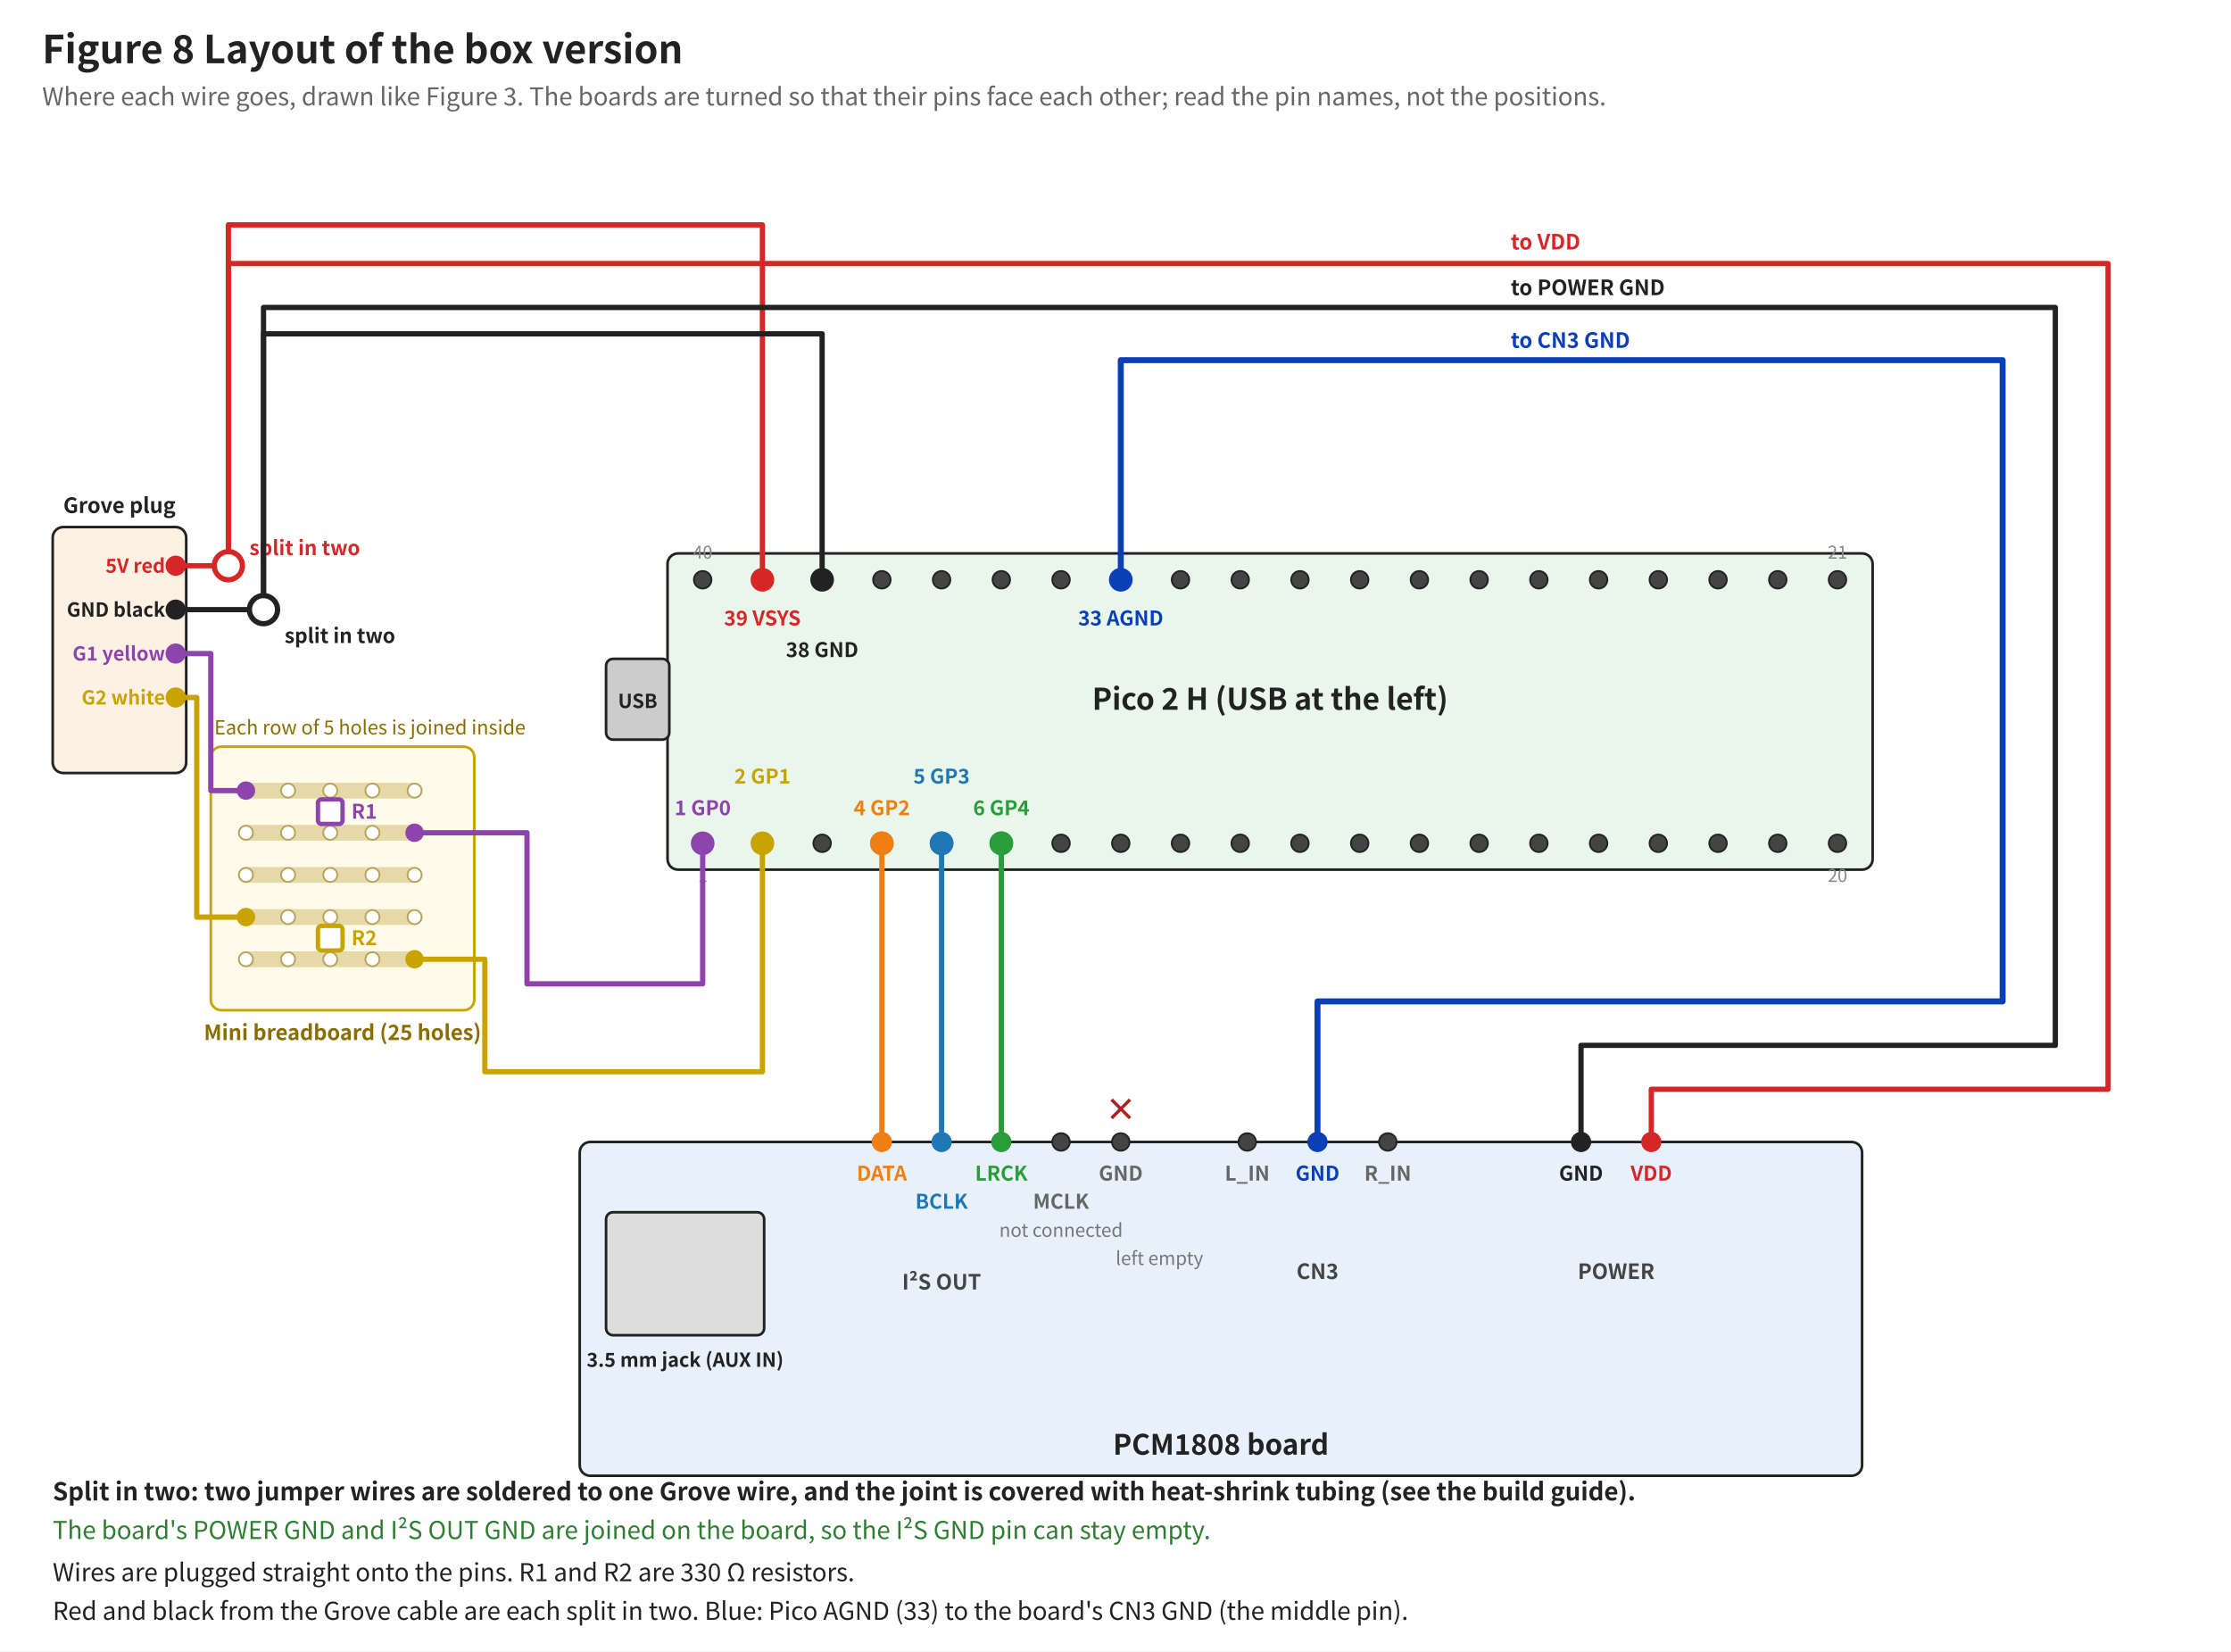
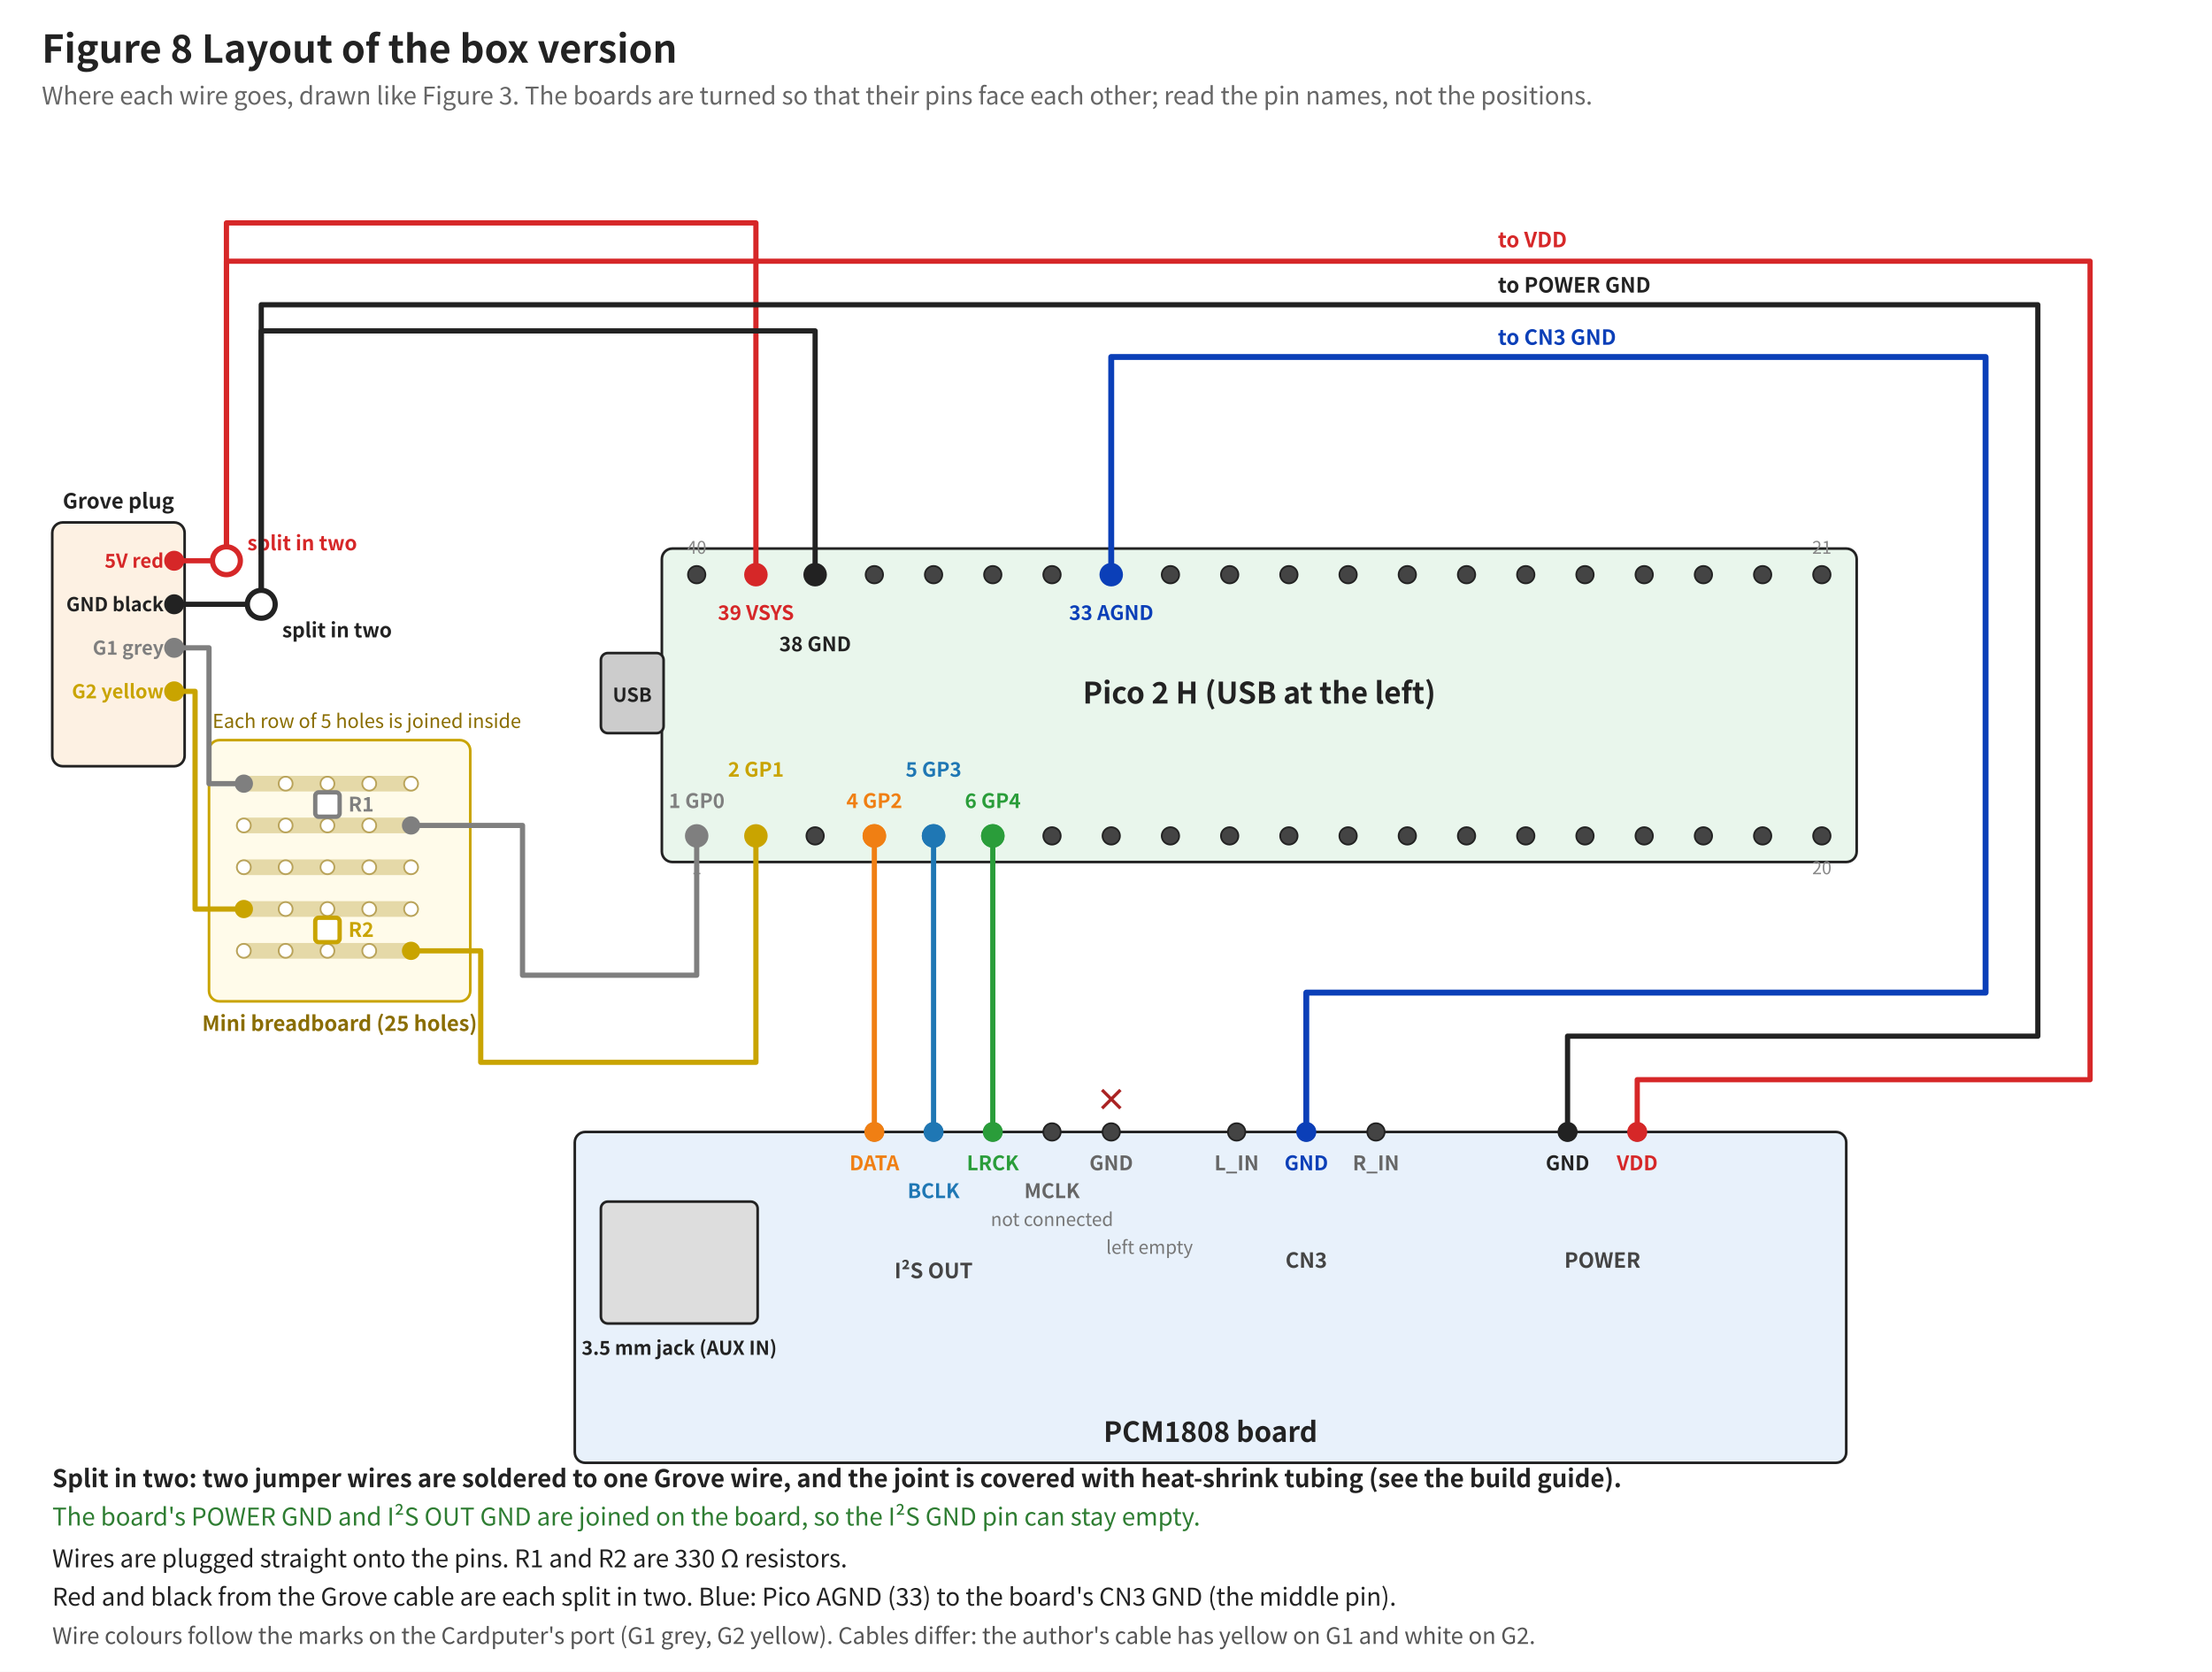
- <svg xmlns="http://www.w3.org/2000/svg" viewBox="0 0 1270 940" width="1270" height="940" font-family="'Hiragino Sans','Hiragino Kaku Gothic ProN','Noto Sans CJK JP','Noto Sans JP','Yu Gothic',Meiryo,sans-serif" role="img" aria-label="Figure 8  Layout of the box version">
-   <rect width="1270" height="940" fill="#ffffff" />
+ <svg xmlns="http://www.w3.org/2000/svg" viewBox="0 0 1270 960" width="1270" height="960" font-family="'Hiragino Sans','Hiragino Kaku Gothic ProN','Noto Sans CJK JP','Noto Sans JP','Yu Gothic',Meiryo,sans-serif" role="img" aria-label="Figure 8  Layout of the box version">
+   <rect width="1270" height="960" fill="#ffffff" />
  <text x="24" y="36" font-size="22" fill="#222" text-anchor="start" font-weight="700">Figure 8  Layout of the box version</text>
  <text x="24" y="60" font-size="14" fill="#666" text-anchor="start" font-weight="400">Where each wire goes, drawn like Figure 3. The boards are turned so that their pins face each other; read the pin names, not the positions.</text>
  <rect x="380" y="315" width="686" height="180" rx="6" fill="#e9f6ec" stroke="#222" stroke-width="1.5" />
  <rect x="345" y="375" width="36" height="46" rx="4" fill="#ccc" stroke="#222" stroke-width="1.5" />
  <text x="363" y="403" font-size="11" fill="#222" text-anchor="middle" font-weight="700">USB</text>
  <text x="723" y="404" font-size="17" fill="#222" text-anchor="middle" font-weight="700">Pico 2 H  (USB at the left)</text>
  <circle cx="400" cy="330" r="5" fill="#444" stroke="#222" stroke-width="1" />
  <circle cx="400" cy="480" r="5" fill="#444" stroke="#222" stroke-width="1" />
  <circle cx="434" cy="330" r="5" fill="#444" stroke="#222" stroke-width="1" />
  <circle cx="434" cy="480" r="5" fill="#444" stroke="#222" stroke-width="1" />
  <circle cx="468" cy="330" r="5" fill="#444" stroke="#222" stroke-width="1" />
  <circle cx="468" cy="480" r="5" fill="#444" stroke="#222" stroke-width="1" />
  <circle cx="502" cy="330" r="5" fill="#444" stroke="#222" stroke-width="1" />
  <circle cx="502" cy="480" r="5" fill="#444" stroke="#222" stroke-width="1" />
  <circle cx="536" cy="330" r="5" fill="#444" stroke="#222" stroke-width="1" />
  <circle cx="536" cy="480" r="5" fill="#444" stroke="#222" stroke-width="1" />
  <circle cx="570" cy="330" r="5" fill="#444" stroke="#222" stroke-width="1" />
  <circle cx="570" cy="480" r="5" fill="#444" stroke="#222" stroke-width="1" />
  <circle cx="604" cy="330" r="5" fill="#444" stroke="#222" stroke-width="1" />
  <circle cx="604" cy="480" r="5" fill="#444" stroke="#222" stroke-width="1" />
  <circle cx="638" cy="330" r="5" fill="#444" stroke="#222" stroke-width="1" />
  <circle cx="638" cy="480" r="5" fill="#444" stroke="#222" stroke-width="1" />
  <circle cx="672" cy="330" r="5" fill="#444" stroke="#222" stroke-width="1" />
  <circle cx="672" cy="480" r="5" fill="#444" stroke="#222" stroke-width="1" />
  <circle cx="706" cy="330" r="5" fill="#444" stroke="#222" stroke-width="1" />
  <circle cx="706" cy="480" r="5" fill="#444" stroke="#222" stroke-width="1" />
  <circle cx="740" cy="330" r="5" fill="#444" stroke="#222" stroke-width="1" />
  <circle cx="740" cy="480" r="5" fill="#444" stroke="#222" stroke-width="1" />
  <circle cx="774" cy="330" r="5" fill="#444" stroke="#222" stroke-width="1" />
  <circle cx="774" cy="480" r="5" fill="#444" stroke="#222" stroke-width="1" />
  <circle cx="808" cy="330" r="5" fill="#444" stroke="#222" stroke-width="1" />
  <circle cx="808" cy="480" r="5" fill="#444" stroke="#222" stroke-width="1" />
  <circle cx="842" cy="330" r="5" fill="#444" stroke="#222" stroke-width="1" />
  <circle cx="842" cy="480" r="5" fill="#444" stroke="#222" stroke-width="1" />
  <circle cx="876" cy="330" r="5" fill="#444" stroke="#222" stroke-width="1" />
  <circle cx="876" cy="480" r="5" fill="#444" stroke="#222" stroke-width="1" />
  <circle cx="910" cy="330" r="5" fill="#444" stroke="#222" stroke-width="1" />
  <circle cx="910" cy="480" r="5" fill="#444" stroke="#222" stroke-width="1" />
  <circle cx="944" cy="330" r="5" fill="#444" stroke="#222" stroke-width="1" />
  <circle cx="944" cy="480" r="5" fill="#444" stroke="#222" stroke-width="1" />
  <circle cx="978" cy="330" r="5" fill="#444" stroke="#222" stroke-width="1" />
  <circle cx="978" cy="480" r="5" fill="#444" stroke="#222" stroke-width="1" />
  <circle cx="1012" cy="330" r="5" fill="#444" stroke="#222" stroke-width="1" />
  <circle cx="1012" cy="480" r="5" fill="#444" stroke="#222" stroke-width="1" />
  <circle cx="1046" cy="330" r="5" fill="#444" stroke="#222" stroke-width="1" />
  <circle cx="1046" cy="480" r="5" fill="#444" stroke="#222" stroke-width="1" />
  <circle cx="434" cy="330" r="6" fill="#d62728" stroke="#d62728" stroke-width="1.5" />
  <text x="434" y="356" font-size="11.5" fill="#d62728" text-anchor="middle" font-weight="700">39 VSYS</text>
  <circle cx="468" cy="330" r="6" fill="#222222" stroke="#222222" stroke-width="1.5" />
  <text x="468" y="374" font-size="11.5" fill="#222222" text-anchor="middle" font-weight="700">38 GND</text>
  <circle cx="638" cy="330" r="6" fill="#0b3fb8" stroke="#0b3fb8" stroke-width="1.5" />
  <text x="638" y="356" font-size="11.5" fill="#0b3fb8" text-anchor="middle" font-weight="700">33 AGND</text>
-   <circle cx="400" cy="480" r="6" fill="#8e44ad" stroke="#8e44ad" stroke-width="1.5" />
-   <text x="400" y="464" font-size="11.5" fill="#8e44ad" text-anchor="middle" font-weight="700">1 GP0</text>
+   <circle cx="400" cy="480" r="6" fill="#7f7f7f" stroke="#7f7f7f" stroke-width="1.5" />
+   <text x="400" y="464" font-size="11.5" fill="#7f7f7f" text-anchor="middle" font-weight="700">1 GP0</text>
  <circle cx="434" cy="480" r="6" fill="#c9a400" stroke="#c9a400" stroke-width="1.5" />
  <text x="434" y="446" font-size="11.5" fill="#c9a400" text-anchor="middle" font-weight="700">2 GP1</text>
  <circle cx="502" cy="480" r="6" fill="#f07f13" stroke="#f07f13" stroke-width="1.5" />
  <text x="502" y="464" font-size="11.5" fill="#f07f13" text-anchor="middle" font-weight="700">4 GP2</text>
  <circle cx="536" cy="480" r="6" fill="#1f77b4" stroke="#1f77b4" stroke-width="1.5" />
  <text x="536" y="446" font-size="11.5" fill="#1f77b4" text-anchor="middle" font-weight="700">5 GP3</text>
  <circle cx="570" cy="480" r="6" fill="#2a9d3a" stroke="#2a9d3a" stroke-width="1.5" />
  <text x="570" y="464" font-size="11.5" fill="#2a9d3a" text-anchor="middle" font-weight="700">6 GP4</text>
  <text x="400" y="318" font-size="10" fill="#888" text-anchor="middle" font-weight="400">40</text>
  <text x="1046" y="318" font-size="10" fill="#888" text-anchor="middle" font-weight="400">21</text>
  <text x="400" y="502" font-size="10" fill="#888" text-anchor="middle" font-weight="400">1</text>
  <text x="1046" y="502" font-size="10" fill="#888" text-anchor="middle" font-weight="400">20</text>
  <rect x="30" y="300" width="76" height="140" rx="6" fill="#fdf1e3" stroke="#222" stroke-width="1.5" />
  <text x="68" y="292" font-size="12" fill="#222" text-anchor="middle" font-weight="700">Grove plug</text>
  <circle cx="100" cy="322" r="5" fill="#d62728" stroke="#d62728" stroke-width="1.5" />
  <text x="94" y="326" font-size="11" fill="#d62728" text-anchor="end" font-weight="700">5V red</text>
  <circle cx="100" cy="347" r="5" fill="#222222" stroke="#222222" stroke-width="1.5" />
  <text x="94" y="351" font-size="11" fill="#222222" text-anchor="end" font-weight="700">GND black</text>
-   <circle cx="100" cy="372" r="5" fill="#8e44ad" stroke="#8e44ad" stroke-width="1.5" />
-   <text x="94" y="376" font-size="11" fill="#8e44ad" text-anchor="end" font-weight="700">G1 yellow</text>
+   <circle cx="100" cy="372" r="5" fill="#7f7f7f" stroke="#7f7f7f" stroke-width="1.5" />
+   <text x="94" y="376" font-size="11" fill="#7f7f7f" text-anchor="end" font-weight="700">G1 grey</text>
  <circle cx="100" cy="397" r="5" fill="#c9a400" stroke="#c9a400" stroke-width="1.5" />
-   <text x="94" y="401" font-size="11" fill="#c9a400" text-anchor="end" font-weight="700">G2 white</text>
+   <text x="94" y="401" font-size="11" fill="#c9a400" text-anchor="end" font-weight="700">G2 yellow</text>
  <rect x="120" y="425" width="150" height="150" rx="6" fill="#fffbea" stroke="#c9a400" stroke-width="1.5" />
  <text x="195" y="592" font-size="12" fill="#8a6d00" text-anchor="middle" font-weight="700">Mini breadboard (25 holes)</text>
  <line x1="140" y1="450" x2="236" y2="450" stroke="#e5d9a8" stroke-width="9" stroke-linecap="round" />
  <circle cx="140" cy="450" r="4" fill="#fff" stroke="#b9a35a" stroke-width="1" />
  <circle cx="164" cy="450" r="4" fill="#fff" stroke="#b9a35a" stroke-width="1" />
  <circle cx="188" cy="450" r="4" fill="#fff" stroke="#b9a35a" stroke-width="1" />
  <circle cx="212" cy="450" r="4" fill="#fff" stroke="#b9a35a" stroke-width="1" />
  <circle cx="236" cy="450" r="4" fill="#fff" stroke="#b9a35a" stroke-width="1" />
  <line x1="140" y1="474" x2="236" y2="474" stroke="#e5d9a8" stroke-width="9" stroke-linecap="round" />
  <circle cx="140" cy="474" r="4" fill="#fff" stroke="#b9a35a" stroke-width="1" />
  <circle cx="164" cy="474" r="4" fill="#fff" stroke="#b9a35a" stroke-width="1" />
  <circle cx="188" cy="474" r="4" fill="#fff" stroke="#b9a35a" stroke-width="1" />
  <circle cx="212" cy="474" r="4" fill="#fff" stroke="#b9a35a" stroke-width="1" />
  <circle cx="236" cy="474" r="4" fill="#fff" stroke="#b9a35a" stroke-width="1" />
  <line x1="140" y1="498" x2="236" y2="498" stroke="#e5d9a8" stroke-width="9" stroke-linecap="round" />
  <circle cx="140" cy="498" r="4" fill="#fff" stroke="#b9a35a" stroke-width="1" />
  <circle cx="164" cy="498" r="4" fill="#fff" stroke="#b9a35a" stroke-width="1" />
  <circle cx="188" cy="498" r="4" fill="#fff" stroke="#b9a35a" stroke-width="1" />
  <circle cx="212" cy="498" r="4" fill="#fff" stroke="#b9a35a" stroke-width="1" />
  <circle cx="236" cy="498" r="4" fill="#fff" stroke="#b9a35a" stroke-width="1" />
  <line x1="140" y1="522" x2="236" y2="522" stroke="#e5d9a8" stroke-width="9" stroke-linecap="round" />
  <circle cx="140" cy="522" r="4" fill="#fff" stroke="#b9a35a" stroke-width="1" />
  <circle cx="164" cy="522" r="4" fill="#fff" stroke="#b9a35a" stroke-width="1" />
  <circle cx="188" cy="522" r="4" fill="#fff" stroke="#b9a35a" stroke-width="1" />
  <circle cx="212" cy="522" r="4" fill="#fff" stroke="#b9a35a" stroke-width="1" />
  <circle cx="236" cy="522" r="4" fill="#fff" stroke="#b9a35a" stroke-width="1" />
  <line x1="140" y1="546" x2="236" y2="546" stroke="#e5d9a8" stroke-width="9" stroke-linecap="round" />
  <circle cx="140" cy="546" r="4" fill="#fff" stroke="#b9a35a" stroke-width="1" />
  <circle cx="164" cy="546" r="4" fill="#fff" stroke="#b9a35a" stroke-width="1" />
  <circle cx="188" cy="546" r="4" fill="#fff" stroke="#b9a35a" stroke-width="1" />
  <circle cx="212" cy="546" r="4" fill="#fff" stroke="#b9a35a" stroke-width="1" />
  <circle cx="236" cy="546" r="4" fill="#fff" stroke="#b9a35a" stroke-width="1" />
  <text x="122" y="418" font-size="11" fill="#8a6d00" text-anchor="start" font-weight="400">Each row of 5 holes is joined inside</text>
-   <rect x="181" y="455" width="14" height="14" rx="2" fill="#fff" stroke="#8e44ad" stroke-width="2.5" />
-   <text x="200" y="466.0" font-size="11.5" fill="#8e44ad" text-anchor="start" font-weight="700">R1</text>
+   <rect x="181" y="455" width="14" height="14" rx="2" fill="#fff" stroke="#7f7f7f" stroke-width="2.5" />
+   <text x="200" y="466.0" font-size="11.5" fill="#7f7f7f" text-anchor="start" font-weight="700">R1</text>
  <rect x="181" y="527" width="14" height="14" rx="2" fill="#fff" stroke="#c9a400" stroke-width="2.5" />
  <text x="200" y="538.0" font-size="11.5" fill="#c9a400" text-anchor="start" font-weight="700">R2</text>
-   <path d="M100 372 L120 372 L120 450 L140 450" fill="none" stroke="#8e44ad" stroke-width="3" stroke-linecap="round" stroke-linejoin="round" />
-   <circle cx="140" cy="450" r="4.5" fill="#8e44ad" stroke="#8e44ad" stroke-width="1.5" />
+   <path d="M100 372 L120 372 L120 450 L140 450" fill="none" stroke="#7f7f7f" stroke-width="3" stroke-linecap="round" stroke-linejoin="round" />
+   <circle cx="140" cy="450" r="4.5" fill="#7f7f7f" stroke="#7f7f7f" stroke-width="1.5" />
  <path d="M100 397 L112 397 L112 522 L140 522" fill="none" stroke="#c9a400" stroke-width="3" stroke-linecap="round" stroke-linejoin="round" />
  <circle cx="140" cy="522" r="4.5" fill="#c9a400" stroke="#c9a400" stroke-width="1.5" />
-   <path d="M236 474 L300 474 L300 560 L400 560 L400 480" fill="none" stroke="#8e44ad" stroke-width="3" stroke-linecap="round" stroke-linejoin="round" />
-   <circle cx="236" cy="474" r="4.5" fill="#8e44ad" stroke="#8e44ad" stroke-width="1.5" />
+   <path d="M236 474 L300 474 L300 560 L400 560 L400 480" fill="none" stroke="#7f7f7f" stroke-width="3" stroke-linecap="round" stroke-linejoin="round" />
+   <circle cx="236" cy="474" r="4.5" fill="#7f7f7f" stroke="#7f7f7f" stroke-width="1.5" />
  <path d="M236 546 L276 546 L276 610 L434 610 L434 480" fill="none" stroke="#c9a400" stroke-width="3" stroke-linecap="round" stroke-linejoin="round" />
  <circle cx="236" cy="546" r="4.5" fill="#c9a400" stroke="#c9a400" stroke-width="1.5" />
  <rect x="330" y="650" width="730" height="190" rx="6" fill="#e8f1fb" stroke="#222" stroke-width="1.5" />
  <text x="695" y="828" font-size="16" fill="#222" text-anchor="middle" font-weight="700">PCM1808 board</text>
  <rect x="345" y="690" width="90" height="70" rx="4" fill="#ddd" stroke="#222" stroke-width="1.5" />
  <text x="390" y="778" font-size="11" fill="#222" text-anchor="middle" font-weight="700">3.5 mm jack (AUX IN)</text>
  <circle cx="502" cy="650" r="5" fill="#444" stroke="#222" stroke-width="1" />
  <text x="502" y="672" font-size="11.5" fill="#f07f13" text-anchor="middle" font-weight="700">DATA</text>
  <path d="M502 480 L502 650" fill="none" stroke="#f07f13" stroke-width="3" stroke-linecap="round" stroke-linejoin="round" />
  <circle cx="502" cy="480" r="6" fill="#f07f13" stroke="#f07f13" stroke-width="1.5" />
  <circle cx="502" cy="650" r="5" fill="#f07f13" stroke="#f07f13" stroke-width="1.5" />
  <circle cx="536" cy="650" r="5" fill="#444" stroke="#222" stroke-width="1" />
  <text x="536" y="688" font-size="11.5" fill="#1f77b4" text-anchor="middle" font-weight="700">BCLK</text>
  <path d="M536 480 L536 650" fill="none" stroke="#1f77b4" stroke-width="3" stroke-linecap="round" stroke-linejoin="round" />
  <circle cx="536" cy="480" r="6" fill="#1f77b4" stroke="#1f77b4" stroke-width="1.5" />
  <circle cx="536" cy="650" r="5" fill="#1f77b4" stroke="#1f77b4" stroke-width="1.5" />
  <circle cx="570" cy="650" r="5" fill="#444" stroke="#222" stroke-width="1" />
  <text x="570" y="672" font-size="11.5" fill="#2a9d3a" text-anchor="middle" font-weight="700">LRCK</text>
  <path d="M570 480 L570 650" fill="none" stroke="#2a9d3a" stroke-width="3" stroke-linecap="round" stroke-linejoin="round" />
  <circle cx="570" cy="480" r="6" fill="#2a9d3a" stroke="#2a9d3a" stroke-width="1.5" />
  <circle cx="570" cy="650" r="5" fill="#2a9d3a" stroke="#2a9d3a" stroke-width="1.5" />
  <circle cx="604" cy="650" r="5" fill="#444" stroke="#222" stroke-width="1" />
  <text x="604" y="688" font-size="11.5" fill="#666" text-anchor="middle" font-weight="700">MCLK</text>
  <circle cx="638" cy="650" r="5" fill="#444" stroke="#222" stroke-width="1" />
  <text x="638" y="672" font-size="11.5" fill="#666" text-anchor="middle" font-weight="700">GND</text>
  <text x="604" y="704" font-size="10.5" fill="#777" text-anchor="middle" font-weight="400">not connected</text>
  <text x="660" y="720" font-size="10.5" fill="#777" text-anchor="middle" font-weight="400">left empty</text>
  <text x="638" y="638" font-size="18" fill="#aa2222" text-anchor="middle" font-weight="700">×</text>
  <text x="536" y="734" font-size="12" fill="#444" text-anchor="middle" font-weight="700">I²S OUT</text>
  <circle cx="710" cy="650" r="5" fill="#444" stroke="#222" stroke-width="1" />
  <text x="710" y="672" font-size="11.5" fill="#666" text-anchor="middle" font-weight="700">L_IN</text>
  <circle cx="750" cy="650" r="5" fill="#444" stroke="#222" stroke-width="1" />
  <text x="750" y="672" font-size="11.5" fill="#0b3fb8" text-anchor="middle" font-weight="700">GND</text>
  <circle cx="790" cy="650" r="5" fill="#444" stroke="#222" stroke-width="1" />
  <text x="790" y="672" font-size="11.5" fill="#666" text-anchor="middle" font-weight="700">R_IN</text>
  <text x="750" y="728" font-size="12" fill="#444" text-anchor="middle" font-weight="700">CN3</text>
  <circle cx="900" cy="650" r="5" fill="#444" stroke="#222" stroke-width="1" />
  <text x="900" y="672" font-size="11.5" fill="#222222" text-anchor="middle" font-weight="700">GND</text>
  <circle cx="940" cy="650" r="5" fill="#444" stroke="#222" stroke-width="1" />
  <text x="940" y="672" font-size="11.5" fill="#d62728" text-anchor="middle" font-weight="700">VDD</text>
  <text x="920" y="728" font-size="12" fill="#444" text-anchor="middle" font-weight="700">POWER</text>
  <path d="M100 322 L130 322 L130 150 L1200 150 L1200 620 L940 620 L940 650" fill="none" stroke="#d62728" stroke-width="3" stroke-linecap="round" stroke-linejoin="round" />
  <path d="M130 322 L130 128 L434 128 L434 330" fill="none" stroke="#d62728" stroke-width="3" stroke-linecap="round" stroke-linejoin="round" />
  <circle cx="940" cy="650" r="5" fill="#d62728" stroke="#d62728" stroke-width="1.5" />
  <circle cx="130" cy="322" r="8" fill="#fff" stroke="#d62728" stroke-width="3" />
  <text x="142" y="316" font-size="11.5" fill="#d62728" text-anchor="start" font-weight="700">split in two</text>
  <path d="M100 347 L150 347 L150 175 L1170 175 L1170 595 L900 595 L900 650" fill="none" stroke="#222222" stroke-width="3" stroke-linecap="round" stroke-linejoin="round" />
  <path d="M150 347 L150 190 L468 190 L468 330" fill="none" stroke="#222222" stroke-width="3" stroke-linecap="round" stroke-linejoin="round" />
  <circle cx="900" cy="650" r="5" fill="#222222" stroke="#222222" stroke-width="1.5" />
  <circle cx="150" cy="347" r="8" fill="#fff" stroke="#222222" stroke-width="3" />
  <text x="162" y="366" font-size="11.5" fill="#222222" text-anchor="start" font-weight="700">split in two</text>
  <path d="M638 330 L638 205 L1140 205 L1140 570 L750 570 L750 650" fill="none" stroke="#0b3fb8" stroke-width="3.4" stroke-linecap="round" stroke-linejoin="round" />
  <circle cx="750" cy="650" r="5" fill="#0b3fb8" stroke="#0b3fb8" stroke-width="1.5" />
  <text x="860" y="142" font-size="12" fill="#d62728" text-anchor="start" font-weight="700">to VDD</text>
  <text x="860" y="168" font-size="12" fill="#222222" text-anchor="start" font-weight="700">to POWER GND</text>
  <text x="860" y="198" font-size="12" fill="#0b3fb8" text-anchor="start" font-weight="700">to CN3 GND</text>
  <text x="30" y="854" font-size="14" fill="#222" text-anchor="start" font-weight="700">Split in two: two jumper wires are soldered to one Grove wire, and the joint is covered with heat-shrink tubing (see the build guide).</text>
  <text x="30" y="876" font-size="14" fill="#2e7d32" text-anchor="start" font-weight="400">The board's POWER GND and I²S OUT GND are joined on the board, so the I²S GND pin can stay empty.</text>
  <text x="30" y="900" font-size="14" fill="#222" text-anchor="start" font-weight="400">Wires are plugged straight onto the pins. R1 and R2 are 330 Ω resistors.</text>
  <text x="30" y="922" font-size="14" fill="#222" text-anchor="start" font-weight="400">Red and black from the Grove cable are each split in two. Blue: Pico AGND (33) to the board's CN3 GND (the middle pin).</text>
+   <text x="30" y="944" font-size="13" fill="#555" text-anchor="start" font-weight="400">Wire colours follow the marks on the Cardputer's port (G1 grey, G2 yellow). Cables differ: the author's cable has yellow on G1 and white on G2.</text>
</svg>
